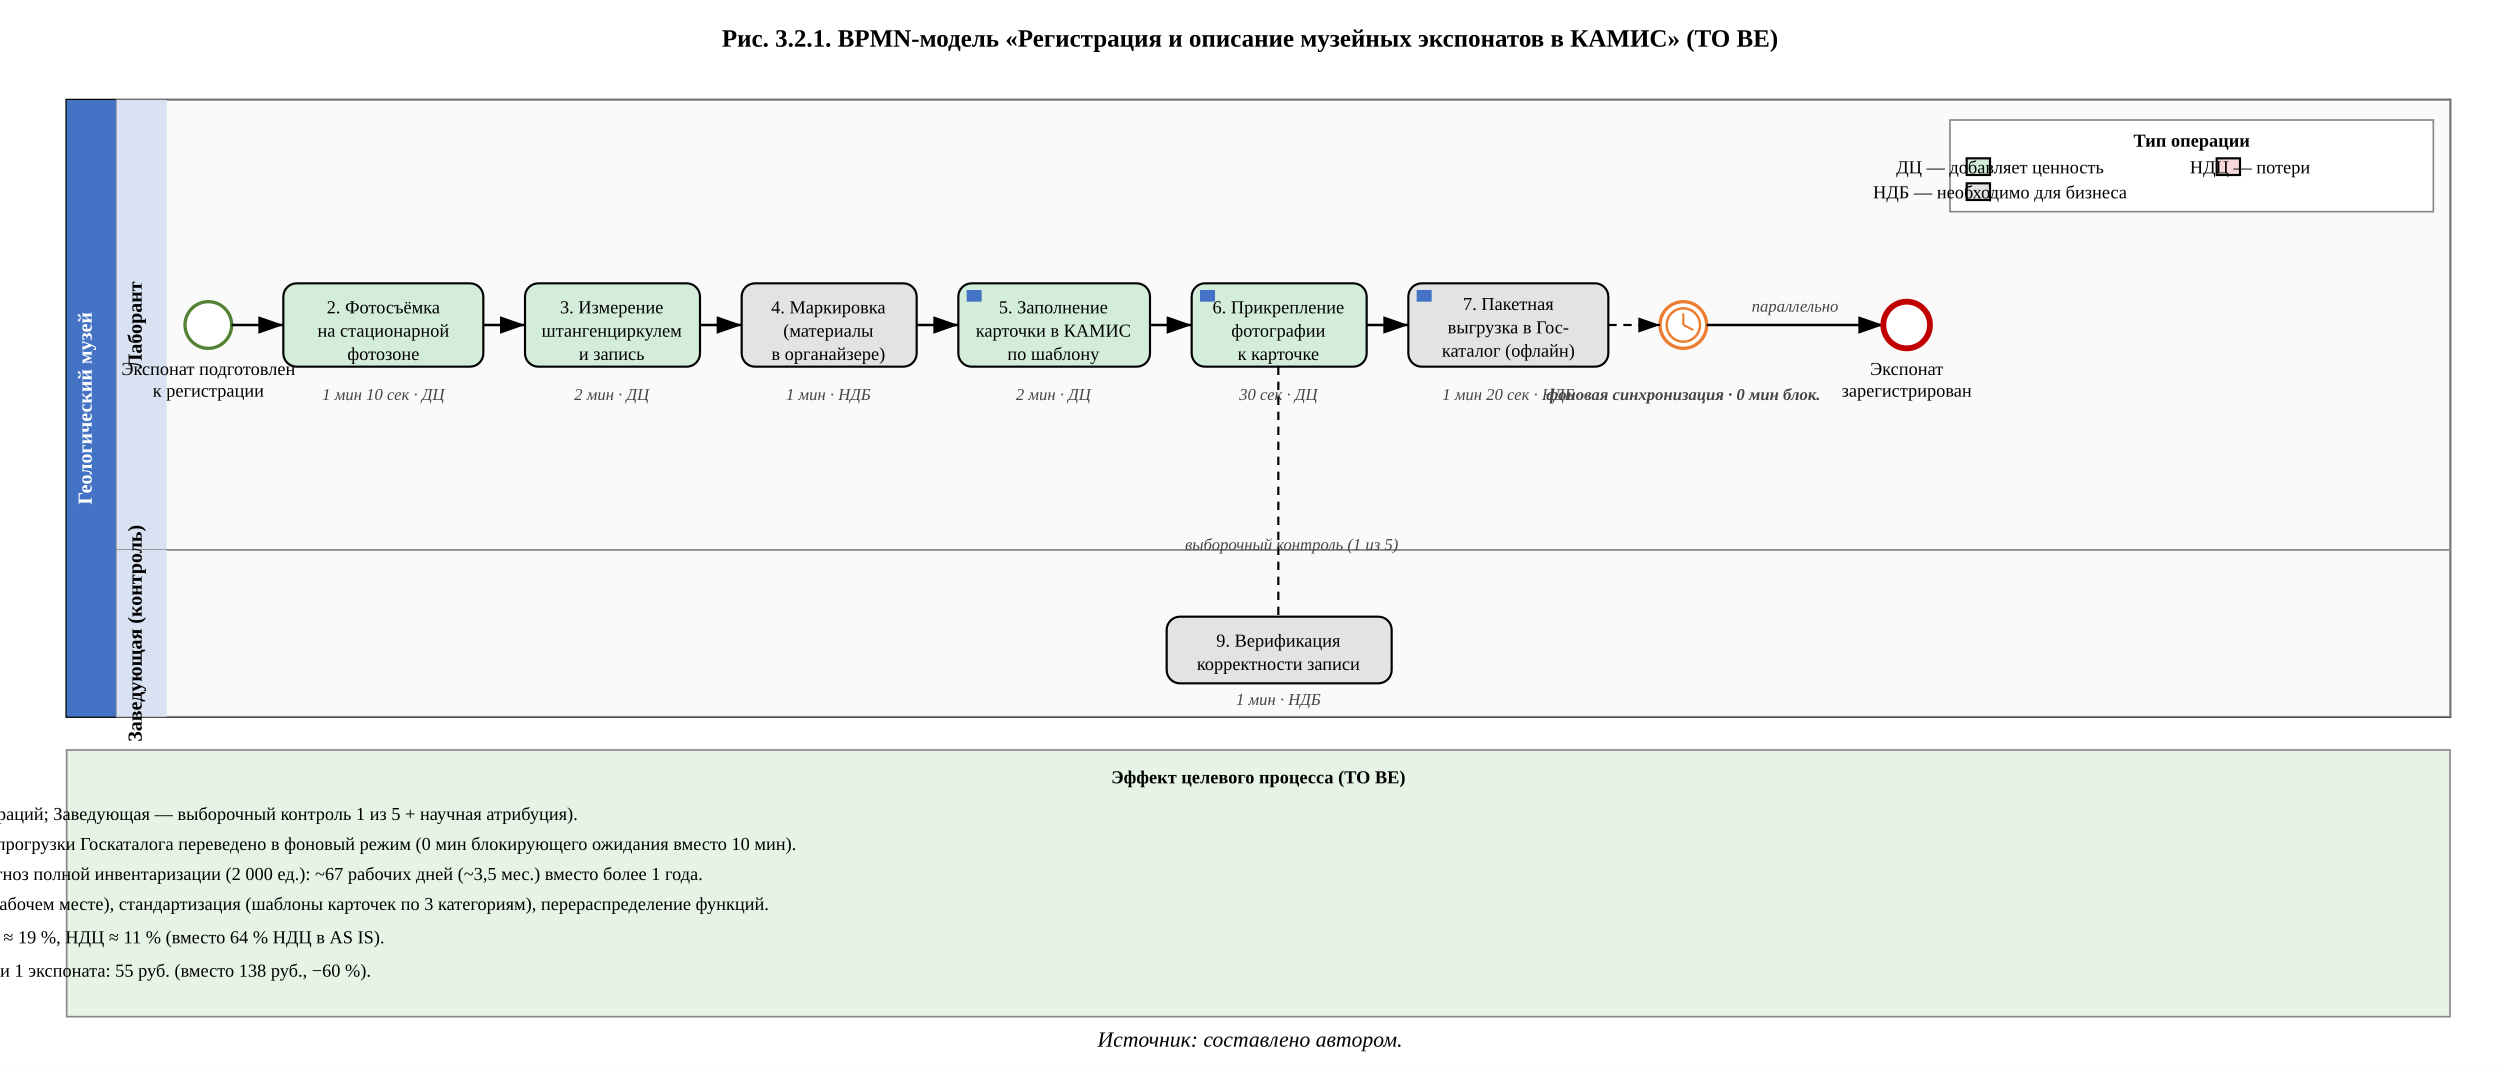
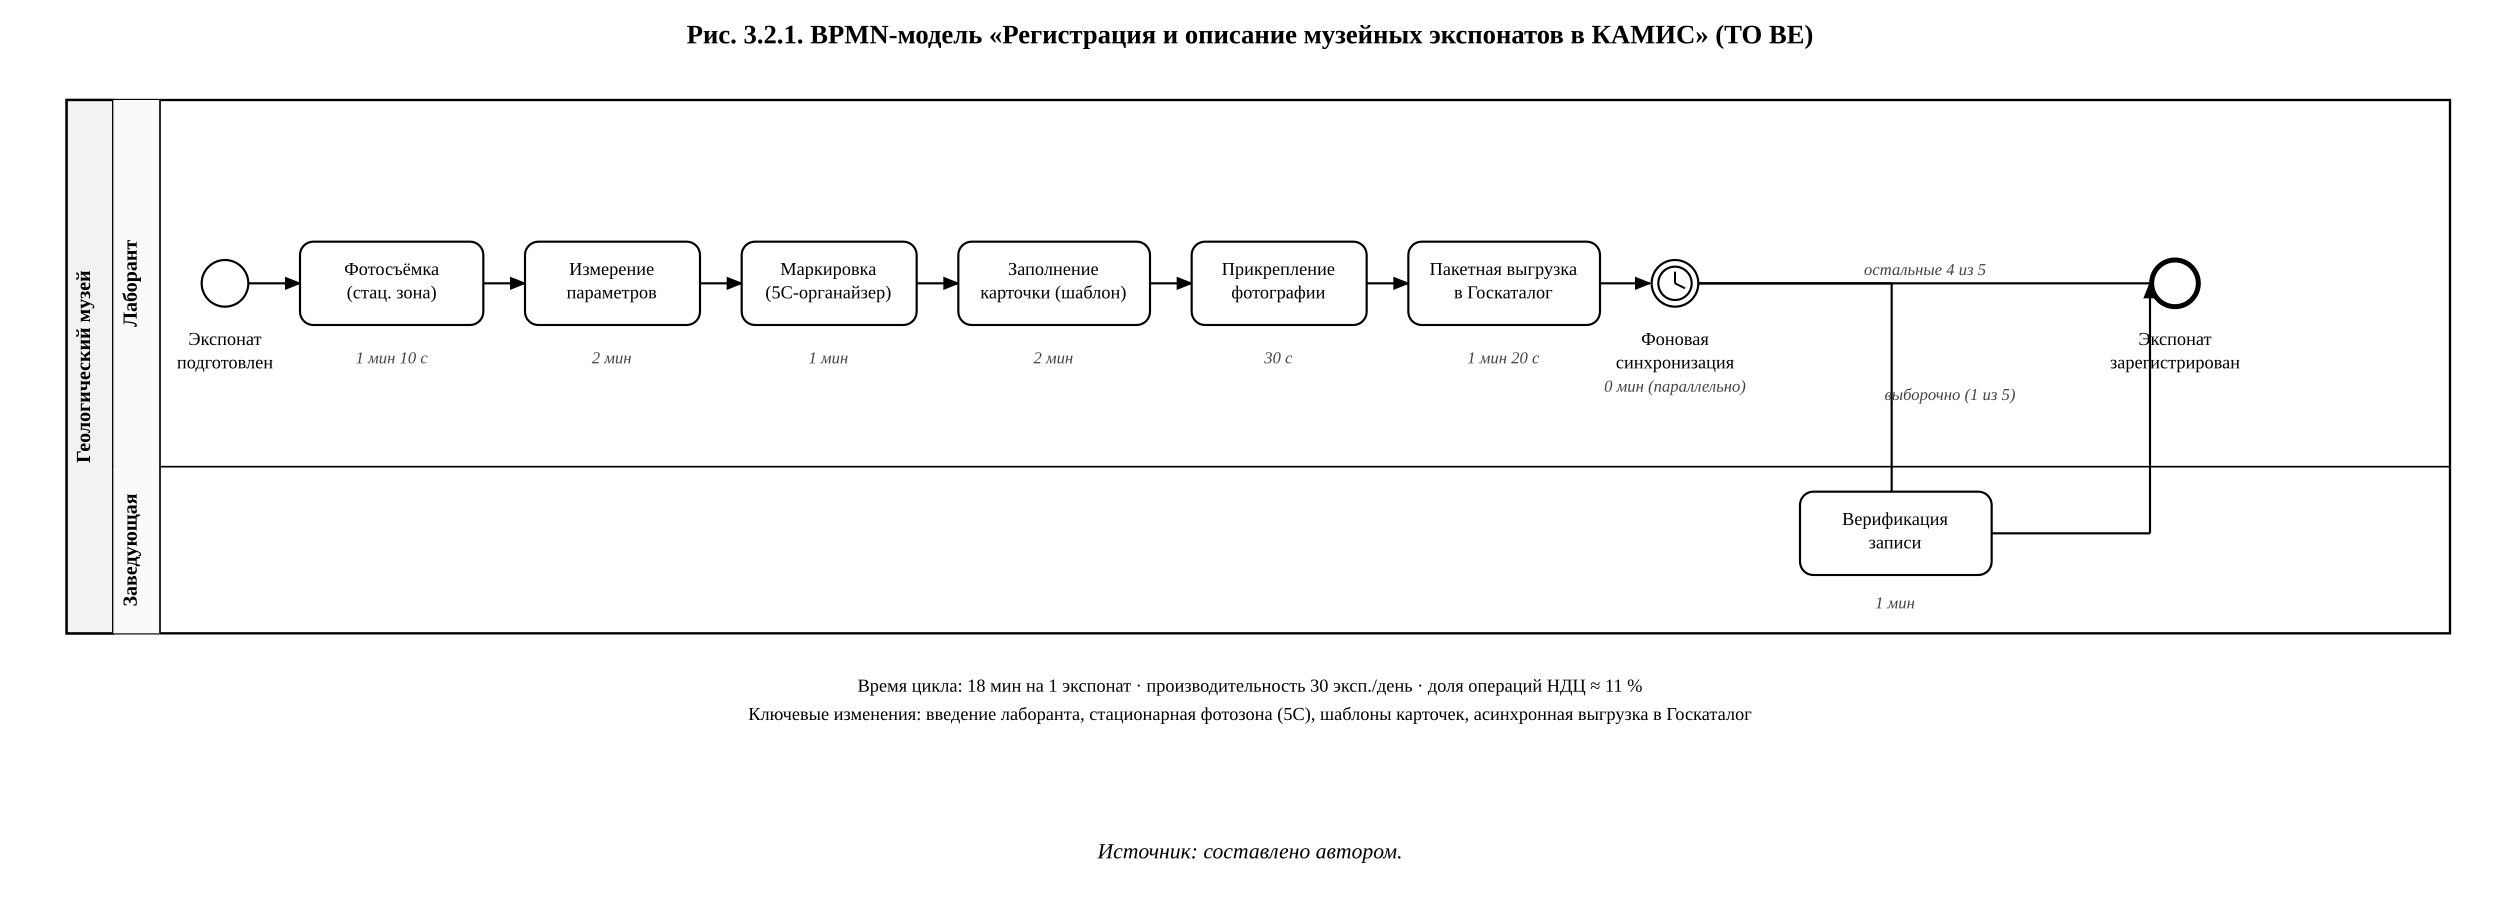
- <svg xmlns="http://www.w3.org/2000/svg" width="1500" height="640" viewBox="0 0 1500 640">
+ <svg xmlns="http://www.w3.org/2000/svg" width="1500" height="540" viewBox="0 0 1500 540">
  <defs>
-     <marker id="arr321" markerWidth="10" markerHeight="7" refX="10" refY="3.5" orient="auto">
-       <polygon points="0 0, 10 3.5, 0 7" fill="#000" />
+     <marker id="ar321" markerWidth="10" markerHeight="8" refX="9" refY="4" orient="auto" markerUnits="userSpaceOnUse">
+       <path d="M0,0 L10,4 L0,8 z" fill="#000" />
    </marker>
  </defs>
  <style>
-     .ttl{font-family:'Times New Roman',serif;font-size:15px;font-weight:bold;text-anchor:middle}
-     .lbl{font-family:'Times New Roman',serif;font-size:11px;text-anchor:middle}
-     .lblb{font-family:'Times New Roman',serif;font-size:11px;text-anchor:middle;font-weight:bold}
+     .ttl{font-family:'Times New Roman',serif;font-size:16px;font-weight:bold;text-anchor:middle}
+     .lb{font-family:'Times New Roman',serif;font-size:11px;text-anchor:middle}
    .tm{font-family:'Times New Roman',serif;font-size:10px;text-anchor:middle;font-style:italic;fill:#444}
    .src{font-family:'Times New Roman',serif;font-size:13px;text-anchor:middle;font-style:italic}
-     .pool{fill:none;stroke:#000;stroke-width:1.5}
-     .lane{fill:#fafafa;stroke:#888;stroke-width:1}
-     .laneTitle{font-family:'Times New Roman',serif;font-size:12px;font-weight:bold;text-anchor:middle}
-     .ar{stroke:#000;stroke-width:1.5;fill:none}
-     .ardash{stroke:#000;stroke-width:1.3;fill:none;stroke-dasharray:5,4}
-     .dc{fill:#d4edda;stroke:#000;stroke-width:1.3}
-     .ndb{fill:#e2e3e5;stroke:#000;stroke-width:1.3}
-     .ndc{fill:#f8d7da;stroke:#000;stroke-width:1.3}
-     .ev{fill:white;stroke-width:2}
-     .gw{fill:white;stroke:#000;stroke-width:1.5}
+     .pool{fill:none;stroke:#000;stroke-width:1.4}
+     .laneT{font-family:'Times New Roman',serif;font-size:12px;font-weight:bold;text-anchor:middle}
+     .ar{stroke:#000;stroke-width:1.3;fill:none}
+     .tk{fill:#FFFFFF;stroke:#000;stroke-width:1.3}
+     .ev{fill:#FFFFFF}
  </style>
-   <rect width="1500" height="640" fill="white" />
-   <text x="750" y="28" class="ttl">Рис. 3.2.1. BPMN-модель «Регистрация и описание музейных экспонатов в КАМИС» (TO BE)</text>
-   <rect x="40" y="60" width="1430" height="370" class="pool" />
-   <rect x="40" y="60" width="30" height="370" fill="#4472C4" />
-   <text x="55" y="245" class="laneTitle" fill="white" transform="rotate(-90 55 245)">Геологический музей</text>
-   <rect x="70" y="60" width="1400" height="270" class="lane" />
-   <rect x="70" y="60" width="30" height="270" fill="#D9E2F3" />
-   <text x="85" y="195" class="laneTitle" transform="rotate(-90 85 195)">Лаборант</text>
-   <rect x="70" y="330" width="1400" height="100" fill="#fafafa" stroke="#888" />
-   <rect x="70" y="330" width="30" height="100" fill="#D9E2F3" />
-   <text x="85" y="380" class="laneTitle" transform="rotate(-90 85 380)">Заведующая (контроль)</text>
-   <rect x="1170" y="72" width="290" height="55" fill="white" stroke="#888" />
-   <text x="1315" y="88" class="lblb">Тип операции</text>
-   <rect x="1180" y="95" width="14" height="10" class="dc" />
-   <text x="1200" y="104" class="lbl" text-anchor="start">ДЦ — добавляет ценность</text>
-   <rect x="1180" y="110" width="14" height="10" class="ndb" />
-   <text x="1200" y="119" class="lbl" text-anchor="start">НДБ — необходимо для бизнеса</text>
-   <rect x="1330" y="95" width="14" height="10" class="ndc" />
-   <text x="1350" y="104" class="lbl" text-anchor="start">НДЦ — потери</text>
-   <circle cx="125" cy="195" r="14" class="ev" stroke="#548235" />
-   <text x="125" y="225" class="lbl">Экспонат подготовлен</text>
-   <text x="125" y="238" class="lbl">к регистрации</text>
-   <line x1="139" y1="195" x2="170" y2="195" class="ar" marker-end="url(#arr321)" />
-   <rect x="170" y="170" width="120" height="50" rx="8" class="dc" />
-   <text x="230" y="188" class="lbl">2. Фотосъёмка</text>
-   <text x="230" y="202" class="lbl">на стационарной</text>
-   <text x="230" y="216" class="lbl">фотозоне</text>
-   <text x="230" y="240" class="tm">1 мин 10 сек · ДЦ</text>
-   <line x1="290" y1="195" x2="315" y2="195" class="ar" marker-end="url(#arr321)" />
-   <rect x="315" y="170" width="105" height="50" rx="8" class="dc" />
-   <text x="367" y="188" class="lbl">3. Измерение</text>
-   <text x="367" y="202" class="lbl">штангенциркулем</text>
-   <text x="367" y="216" class="lbl">и запись</text>
-   <text x="367" y="240" class="tm">2 мин · ДЦ</text>
-   <line x1="420" y1="195" x2="445" y2="195" class="ar" marker-end="url(#arr321)" />
-   <rect x="445" y="170" width="105" height="50" rx="8" class="ndb" />
-   <text x="497" y="188" class="lbl">4. Маркировка</text>
-   <text x="497" y="202" class="lbl">(материалы</text>
-   <text x="497" y="216" class="lbl">в органайзере)</text>
-   <text x="497" y="240" class="tm">1 мин · НДБ</text>
-   <line x1="550" y1="195" x2="575" y2="195" class="ar" marker-end="url(#arr321)" />
-   <rect x="575" y="170" width="115" height="50" rx="8" class="dc" />
-   <rect x="580" y="174" width="9" height="7" fill="#4472C4" />
-   <text x="632" y="188" class="lbl">5. Заполнение</text>
-   <text x="632" y="202" class="lbl">карточки в КАМИС</text>
-   <text x="632" y="216" class="lbl">по шаблону</text>
-   <text x="632" y="240" class="tm">2 мин · ДЦ</text>
-   <line x1="690" y1="195" x2="715" y2="195" class="ar" marker-end="url(#arr321)" />
-   <rect x="715" y="170" width="105" height="50" rx="8" class="dc" />
-   <rect x="720" y="174" width="9" height="7" fill="#4472C4" />
-   <text x="767" y="188" class="lbl">6. Прикрепление</text>
-   <text x="767" y="202" class="lbl">фотографии</text>
-   <text x="767" y="216" class="lbl">к карточке</text>
-   <text x="767" y="240" class="tm">30 сек · ДЦ</text>
-   <line x1="820" y1="195" x2="845" y2="195" class="ar" marker-end="url(#arr321)" />
-   <rect x="845" y="170" width="120" height="50" rx="8" class="ndb" />
-   <rect x="850" y="174" width="9" height="7" fill="#4472C4" />
-   <text x="905" y="186" class="lbl">7. Пакетная</text>
-   <text x="905" y="200" class="lbl">выгрузка в Гос-</text>
-   <text x="905" y="214" class="lbl">каталог (офлайн)</text>
-   <text x="905" y="240" class="tm">1 мин 20 сек · НДБ</text>
-   <circle cx="1010" cy="195" r="14" fill="white" stroke="#ED7D31" stroke-width="2" />
-   <circle cx="1010" cy="195" r="10" fill="white" stroke="#ED7D31" stroke-width="1.5" />
-   <line x1="1010" y1="195" x2="1010" y2="188" stroke="#ED7D31" stroke-width="1.3" />
-   <line x1="1010" y1="195" x2="1016" y2="198" stroke="#ED7D31" stroke-width="1.3" />
-   <line x1="965" y1="195" x2="996" y2="195" class="ardash" marker-end="url(#arr321)" />
-   <text x="1010" y="240" class="tm" fill="#0a7d2a" font-weight="bold">фоновая синхронизация · 0 мин блок.</text>
-   <line x1="1024" y1="195" x2="1130" y2="195" class="ar" marker-end="url(#arr321)" />
-   <text x="1077" y="187" class="tm" fill="#0a7d2a">параллельно</text>
-   <circle cx="1144" cy="195" r="14" fill="white" stroke="#C00000" stroke-width="3.5" />
-   <text x="1144" y="225" class="lbl">Экспонат</text>
-   <text x="1144" y="238" class="lbl">зарегистрирован</text>
-   <line x1="767" y1="220" x2="767" y2="370" class="ardash" />
-   <text x="775" y="330" class="tm">выборочный контроль (1 из 5)</text>
-   <rect x="700" y="370" width="135" height="40" rx="8" class="ndb" />
-   <text x="767" y="388" class="lbl">9. Верификация</text>
-   <text x="767" y="402" class="lbl">корректности записи</text>
-   <text x="767" y="423" class="tm">1 мин · НДБ</text>
-   <rect x="40" y="450" width="1430" height="160" fill="#e6f4e6" stroke="#888" stroke-width="1" />
-   <text x="755" y="470" class="lblb">Эффект целевого процесса (TO BE)</text>
-   <text x="60" y="492" class="lbl" text-anchor="start">• Один пул, две дорожки (Лаборант — 80 % операций; Заведующая — выборочный контроль 1 из 5 + научная атрибуция).</text>
-   <text x="60" y="510" class="lbl" text-anchor="start">• Среднее время цикла: 18 мин/экспонат (вместо 45 мин, −60 %); ожидание прогрузки Госкаталога переведено в фоновый режим (0 мин блокирующего ожидания вместо 10 мин).</text>
-   <text x="60" y="528" class="lbl" text-anchor="start">• Производительность: 30 экспонатов/день (вместо 9, ×3,3); прогноз полной инвентаризации (2 000 ед.): ~67 рабочих дней (~3,5 мес.) вместо более 1 года.</text>
-   <text x="60" y="546" class="lbl" text-anchor="start">• Применены инструменты: 5С (стационарная фотозона, органайзер на рабочем месте), стандартизация (шаблоны карточек по 3 категориям), перераспределение функций.</text>
-   <text x="60" y="566" class="lbl" text-anchor="start">• Доля ДЦ ≈ 70 %, НДБ ≈ 19 %, НДЦ ≈ 11 % (вместо 64 % НДЦ в AS IS).</text>
-   <text x="60" y="586" class="lbl" text-anchor="start">• Стоимость обработки 1 экспоната: 55 руб. (вместо 138 руб., −60 %).</text>
-   <text x="750" y="628" class="src">Источник: составлено автором.</text>
+   <rect width="1500" height="540" fill="white" />
+   <text x="750" y="26" class="ttl">Рис. 3.2.1. BPMN-модель «Регистрация и описание музейных экспонатов в КАМИС» (TO BE)</text>
+   <rect x="40" y="60" width="1430" height="320" class="pool" />
+   <rect x="40" y="60" width="28" height="320" fill="#F2F2F2" stroke="#000" stroke-width="1.4" />
+   <text x="54" y="220" class="laneT" transform="rotate(-90 54 220)">Геологический музей</text>
+   <line x1="68" y1="60" x2="68" y2="380" stroke="#000" stroke-width="1.4" />
+   <rect x="68" y="60" width="28" height="220" fill="#FAFAFA" />
+   <text x="82" y="170" class="laneT" transform="rotate(-90 82 170)">Лаборант</text>
+   <line x1="96" y1="60" x2="1470" y2="60" stroke="#000" stroke-width="1" />
+   <line x1="96" y1="280" x2="1470" y2="280" stroke="#000" stroke-width="1" />
+   <rect x="68" y="280" width="28" height="100" fill="#FAFAFA" />
+   <text x="82" y="330" class="laneT" transform="rotate(-90 82 330)">Заведующая</text>
+   <line x1="96" y1="60" x2="96" y2="380" stroke="#000" stroke-width="1" />
+   <circle cx="135" cy="170" r="14" class="ev" stroke="#000" stroke-width="1.3" />
+   <text x="135" y="207" class="lb">Экспонат</text>
+   <text x="135" y="221" class="lb">подготовлен</text>
+   <line x1="149" y1="170" x2="180" y2="170" class="ar" marker-end="url(#ar321)" />
+   <rect x="180" y="145" width="110" height="50" rx="8" class="tk" />
+   <text x="235" y="165" class="lb">Фотосъёмка</text>
+   <text x="235" y="179" class="lb">(стац. зона)</text>
+   <text x="235" y="218" class="tm">1 мин 10 с</text>
+   <line x1="290" y1="170" x2="315" y2="170" class="ar" marker-end="url(#ar321)" />
+   <rect x="315" y="145" width="105" height="50" rx="8" class="tk" />
+   <text x="367" y="165" class="lb">Измерение</text>
+   <text x="367" y="179" class="lb">параметров</text>
+   <text x="367" y="218" class="tm">2 мин</text>
+   <line x1="420" y1="170" x2="445" y2="170" class="ar" marker-end="url(#ar321)" />
+   <rect x="445" y="145" width="105" height="50" rx="8" class="tk" />
+   <text x="497" y="165" class="lb">Маркировка</text>
+   <text x="497" y="179" class="lb">(5С-органайзер)</text>
+   <text x="497" y="218" class="tm">1 мин</text>
+   <line x1="550" y1="170" x2="575" y2="170" class="ar" marker-end="url(#ar321)" />
+   <rect x="575" y="145" width="115" height="50" rx="8" class="tk" />
+   <text x="632" y="165" class="lb">Заполнение</text>
+   <text x="632" y="179" class="lb">карточки (шаблон)</text>
+   <text x="632" y="218" class="tm">2 мин</text>
+   <line x1="690" y1="170" x2="715" y2="170" class="ar" marker-end="url(#ar321)" />
+   <rect x="715" y="145" width="105" height="50" rx="8" class="tk" />
+   <text x="767" y="165" class="lb">Прикрепление</text>
+   <text x="767" y="179" class="lb">фотографии</text>
+   <text x="767" y="218" class="tm">30 с</text>
+   <line x1="820" y1="170" x2="845" y2="170" class="ar" marker-end="url(#ar321)" />
+   <rect x="845" y="145" width="115" height="50" rx="8" class="tk" />
+   <text x="902" y="165" class="lb">Пакетная выгрузка</text>
+   <text x="902" y="179" class="lb">в Госкаталог</text>
+   <text x="902" y="218" class="tm">1 мин 20 с</text>
+   <line x1="960" y1="170" x2="990" y2="170" class="ar" marker-end="url(#ar321)" />
+   <circle cx="1005" cy="170" r="14" class="ev" stroke="#000" stroke-width="1.3" />
+   <circle cx="1005" cy="170" r="10" class="ev" stroke="#000" stroke-width="1.3" />
+   <line x1="1005" y1="170" x2="1005" y2="163" stroke="#000" stroke-width="1.2" />
+   <line x1="1005" y1="170" x2="1011" y2="173" stroke="#000" stroke-width="1.2" />
+   <text x="1005" y="207" class="lb">Фоновая</text>
+   <text x="1005" y="221" class="lb">синхронизация</text>
+   <text x="1005" y="235" class="tm">0 мин (параллельно)</text>
+   <line x1="1019" y1="170" x2="1135" y2="170" class="ar" />
+   <line x1="1135" y1="170" x2="1135" y2="320" class="ar" marker-end="url(#ar321)" />
+   <text x="1170" y="240" class="tm">выборочно (1 из 5)</text>
+   <rect x="1080" y="295" width="115" height="50" rx="8" class="tk" />
+   <text x="1137" y="315" class="lb">Верификация</text>
+   <text x="1137" y="329" class="lb">записи</text>
+   <text x="1137" y="365" class="tm">1 мин</text>
+   <line x1="1195" y1="320" x2="1290" y2="320" class="ar" />
+   <line x1="1290" y1="320" x2="1290" y2="170" class="ar" marker-end="url(#ar321)" />
+   <line x1="1019" y1="170" x2="1290" y2="170" class="ar" />
+   <text x="1155" y="165" class="tm">остальные 4 из 5</text>
+   <circle cx="1305" cy="170" r="14" class="ev" stroke="#000" stroke-width="3" />
+   <text x="1305" y="207" class="lb">Экспонат</text>
+   <text x="1305" y="221" class="lb">зарегистрирован</text>
+   <text x="750" y="415" class="lb">Время цикла: 18 мин на 1 экспонат · производительность 30 эксп./день · доля операций НДЦ ≈ 11 %</text>
+   <text x="750" y="432" class="lb">Ключевые изменения: введение лаборанта, стационарная фотозона (5С), шаблоны карточек, асинхронная выгрузка в Госкаталог</text>
+   <text x="750" y="515" class="src">Источник: составлено автором.</text>
</svg>
